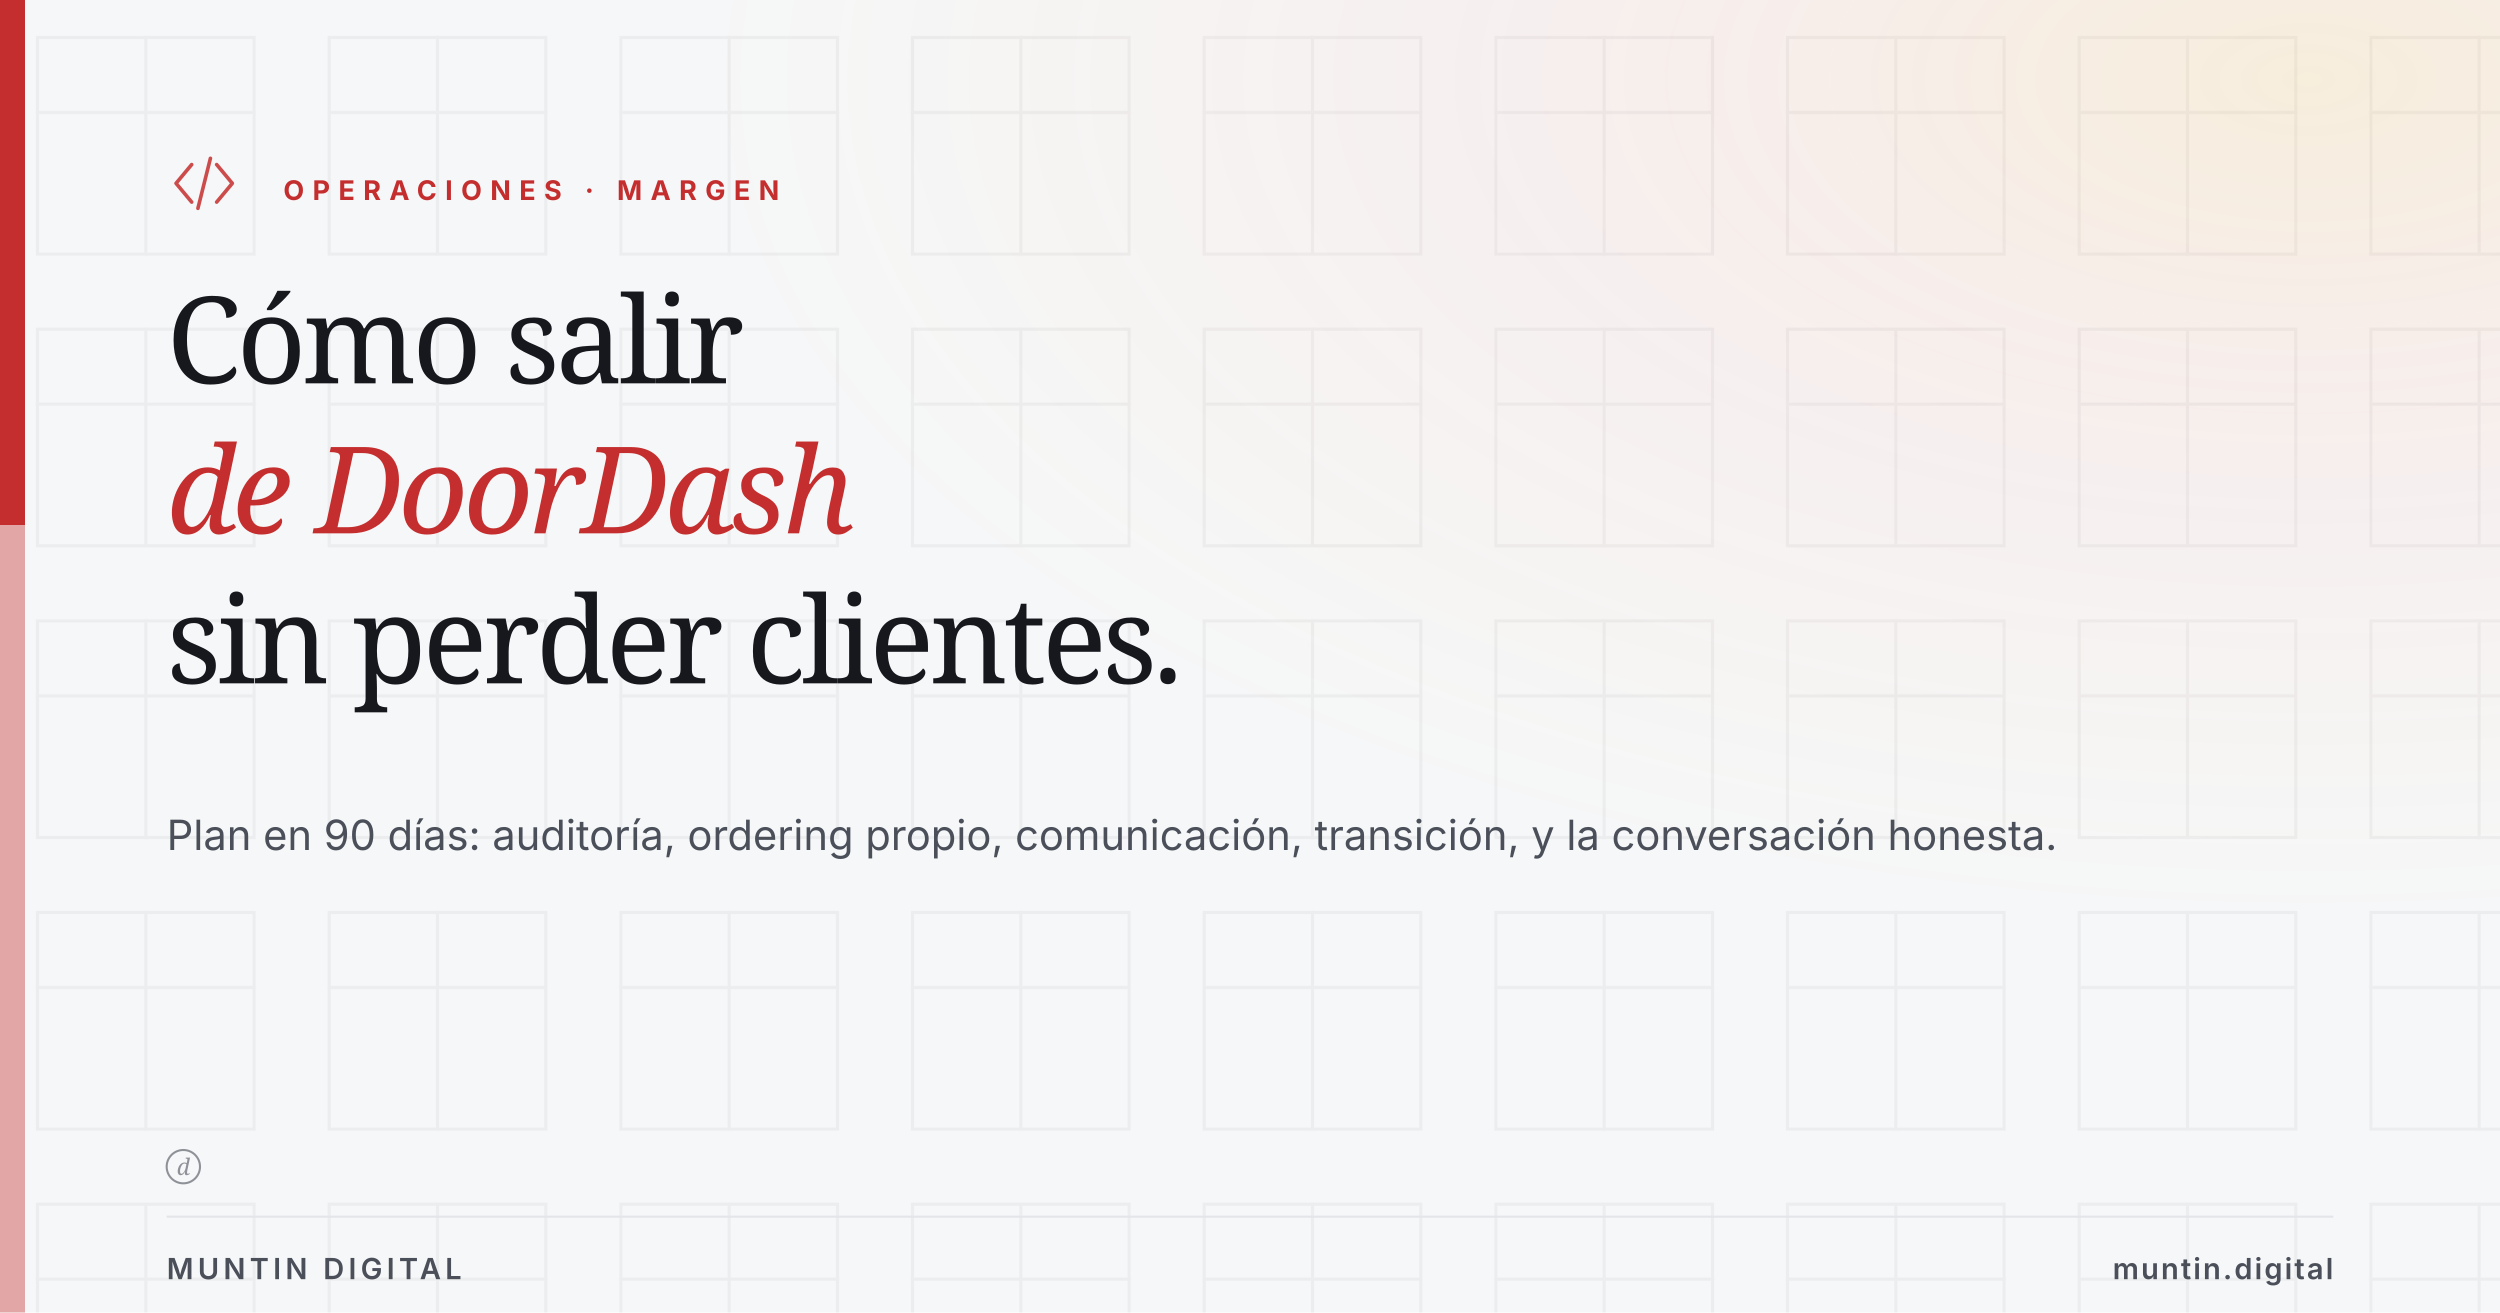
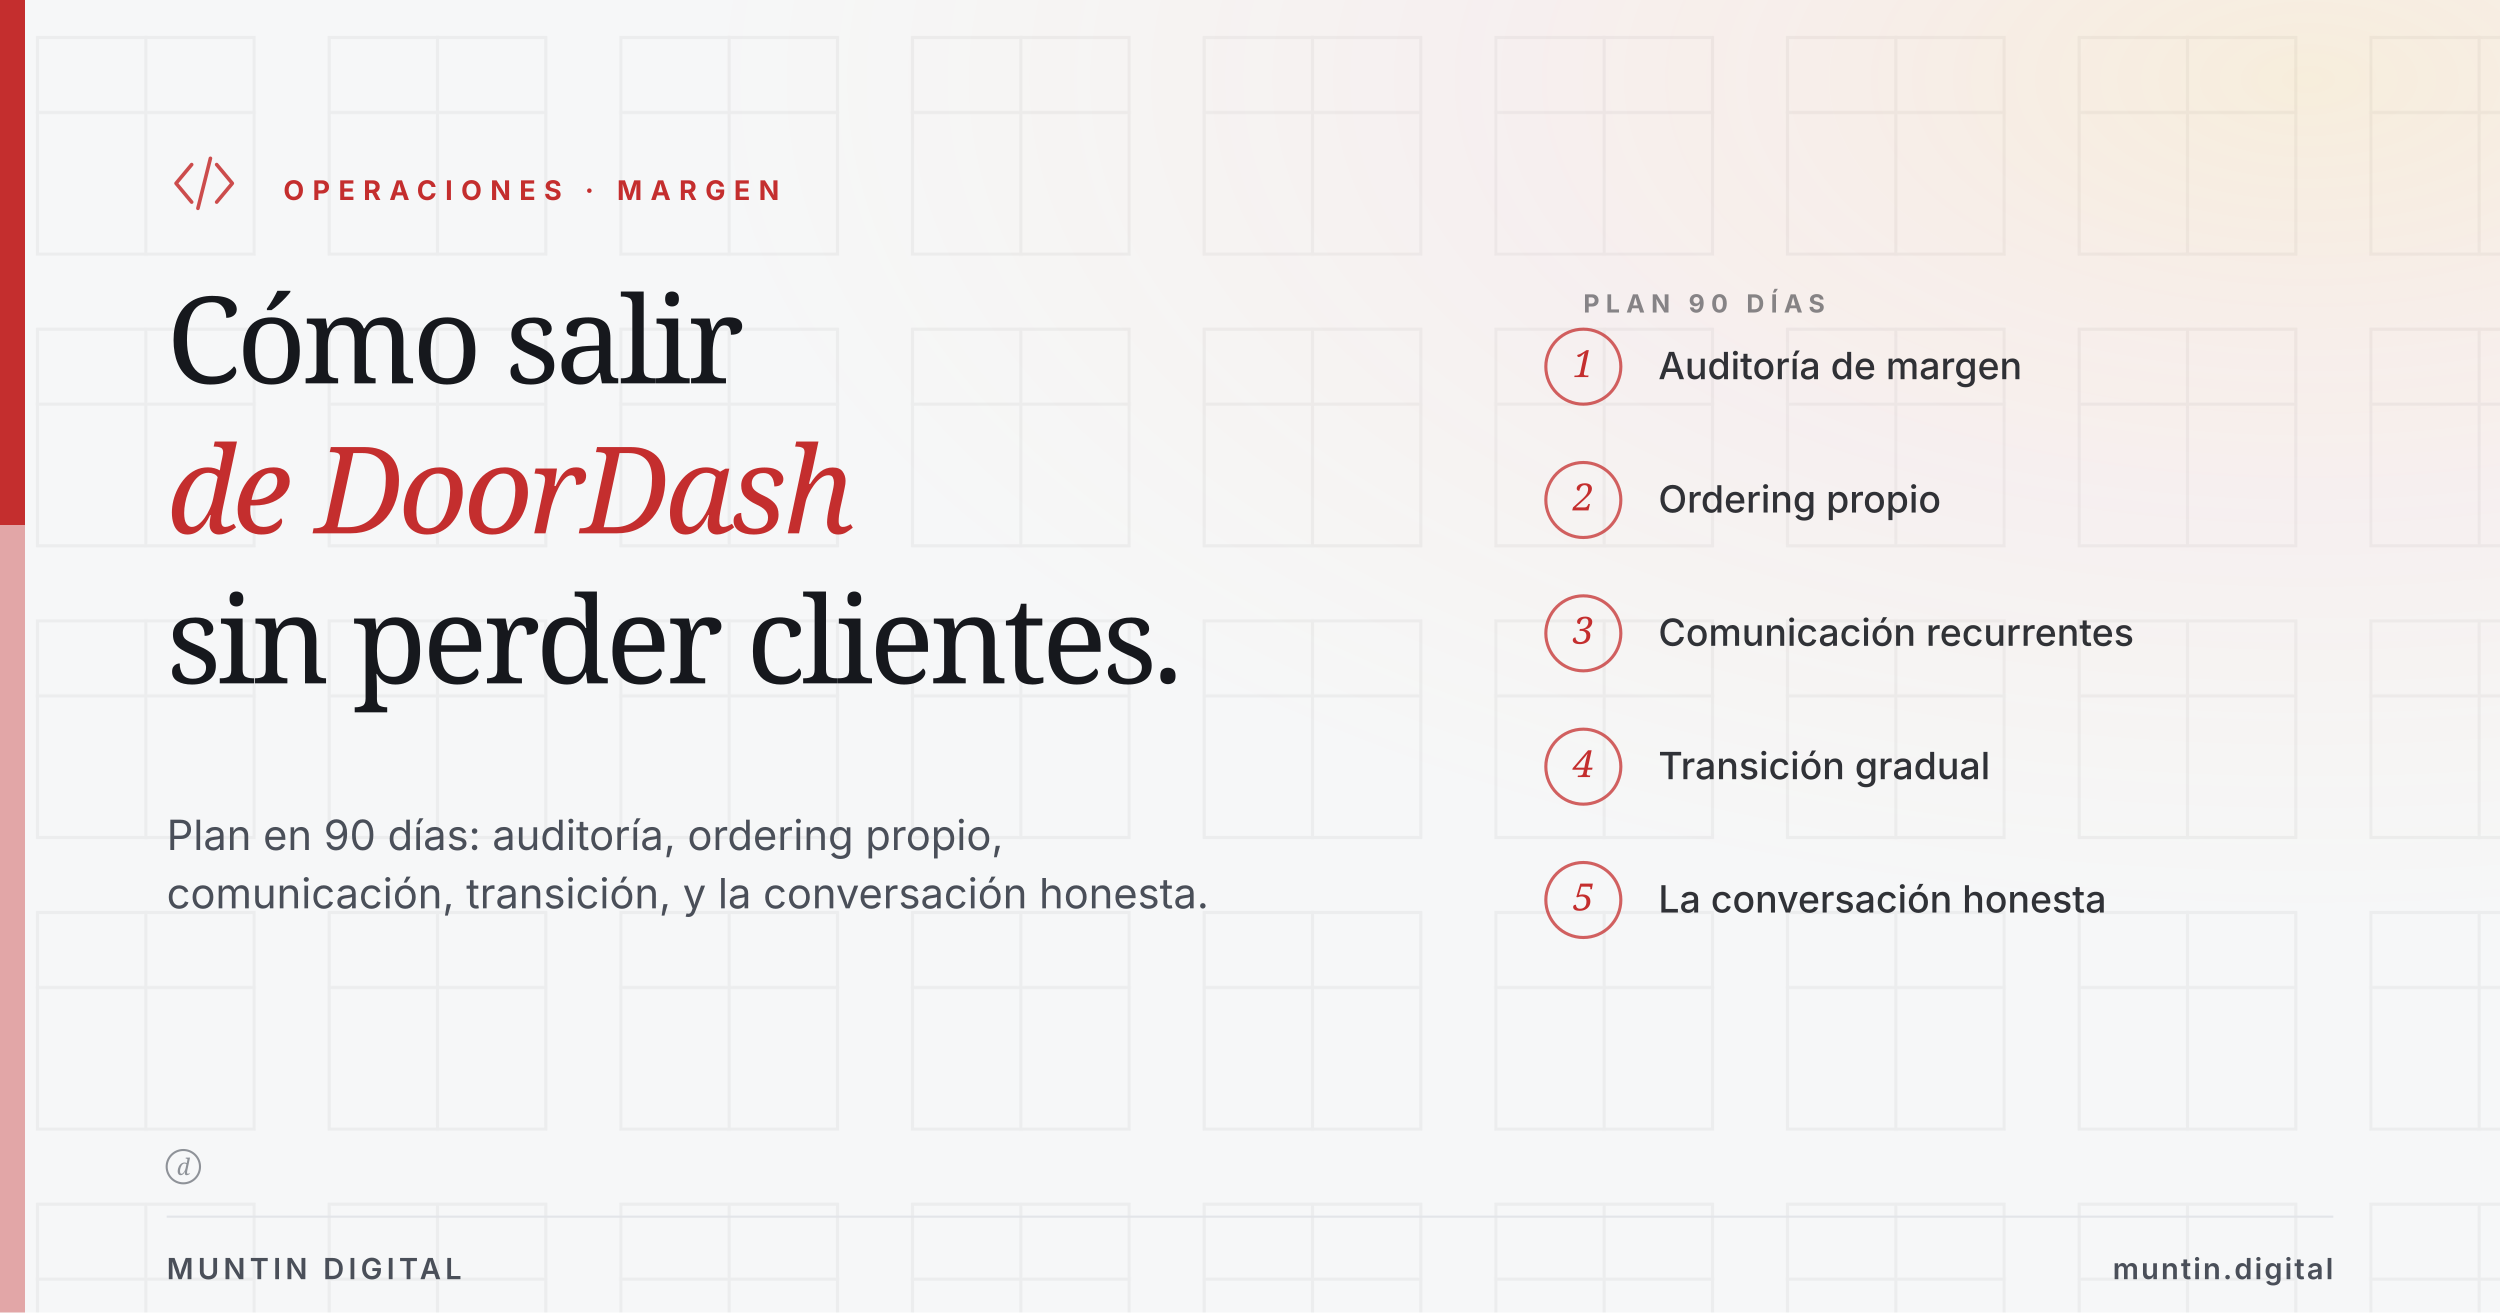
<svg xmlns="http://www.w3.org/2000/svg" viewBox="0 0 1200 630" width="1200" height="630">
  <rect width="1200" height="630" fill="#F6F7F8" />
  <defs>
    <pattern id="muntinField" x="0" y="0" width="140" height="140" patternUnits="userSpaceOnUse">
      <g transform="translate(18, 18)" fill="none" stroke="#16181D" stroke-width="1.5" stroke-linecap="square" stroke-linejoin="miter">
        <rect x="0" y="0" width="104" height="104" />
        <line x1="52" y1="0" x2="52" y2="104" />
        <line x1="0" y1="36" x2="104" y2="36" />
      </g>
    </pattern>
  </defs>
  <rect width="1200" height="630" fill="url(#muntinField)" opacity="0.045" />
  <defs>
    <radialGradient id="ghWarmSoft" cx="92%" cy="6%" r="64%">
      <stop offset="0%" stop-color="#FFB020" stop-opacity="0.13" />
      <stop offset="52%" stop-color="#FF6B5C" stop-opacity="0.05" />
      <stop offset="100%" stop-color="#FFB020" stop-opacity="0" />
    </radialGradient>
  </defs>
  <rect width="1200" height="630" fill="url(#ghWarmSoft)" />
  <rect x="0" y="0" width="12" height="252" fill="#C42E2E" />
  <rect x="0" y="252" width="12" height="378" fill="#C42E2E" opacity="0.4" />
  <g transform="translate(80, 70) scale(1.5)" fill="none" stroke="#C42E2E" stroke-width="1.167" stroke-linecap="round" stroke-linejoin="round" color="#C42E2E" opacity="0.85">
    <polyline points="8 6 3 12 8 18" />
    <polyline points="16 6 21 12 16 18" />
    <line x1="14" y1="4" x2="10" y2="20" />
  </g>
  <text x="136" y="96" font-family="Inter, Arial, sans-serif" font-size="13" font-weight="700" letter-spacing="4" fill="#C42E2E">OPERACIONES · MARGEN</text>
  <text x="80" y="184" font-family="Fraunces, Georgia, serif" font-size="58" font-weight="500" letter-spacing="-2" fill="#16181D">Cómo salir</text>
  <text x="80" y="256" font-family="Fraunces, Georgia, serif" font-style="italic" font-size="58" font-weight="400" letter-spacing="-2" fill="#C42E2E">de DoorDash</text>
  <text x="80" y="328" font-family="Fraunces, Georgia, serif" font-size="58" font-weight="500" letter-spacing="-2" fill="#16181D">sin perder clientes.</text>
  <text x="80" y="408" font-family="Inter, Arial, sans-serif" font-size="20" font-weight="400" fill="#4A4F59">
-     <tspan x="80" dy="0">Plan en 90 días: auditoría, ordering propio, comunicación, transición, y la conversación honesta.</tspan>
+     <tspan x="80" dy="0">Plan en 90 días: auditoría, ordering propio,</tspan>
+     <tspan x="80" dy="28">comunicación, transición, y la conversación honesta.</tspan>
  </text>
+   <text x="760" y="150" font-family="Inter, Arial, sans-serif" font-size="12" font-weight="700" letter-spacing="3" fill="#16181D" opacity="0.5">PLAN 90 DÍAS</text>
+   <circle cx="760" cy="176" r="18" fill="none" stroke="#C42E2E" stroke-width="1.5" opacity="0.75" />
+   <text x="760" y="181" text-anchor="middle" font-family="Fraunces, Georgia, serif" font-style="italic" font-size="18" font-weight="500" fill="#C42E2E">1</text>
+   <text x="796" y="182" font-family="Inter, Arial, sans-serif" font-size="18" font-weight="500" fill="#16181D" opacity="0.88">Auditoría de margen</text>
+   <circle cx="760" cy="240" r="18" fill="none" stroke="#C42E2E" stroke-width="1.5" opacity="0.75" />
+   <text x="760" y="245" text-anchor="middle" font-family="Fraunces, Georgia, serif" font-style="italic" font-size="18" font-weight="500" fill="#C42E2E">2</text>
+   <text x="796" y="246" font-family="Inter, Arial, sans-serif" font-size="18" font-weight="500" fill="#16181D" opacity="0.88">Ordering propio</text>
+   <circle cx="760" cy="304" r="18" fill="none" stroke="#C42E2E" stroke-width="1.5" opacity="0.75" />
+   <text x="760" y="309" text-anchor="middle" font-family="Fraunces, Georgia, serif" font-style="italic" font-size="18" font-weight="500" fill="#C42E2E">3</text>
+   <text x="796" y="310" font-family="Inter, Arial, sans-serif" font-size="18" font-weight="500" fill="#16181D" opacity="0.88">Comunicación recurrentes</text>
+   <circle cx="760" cy="368" r="18" fill="none" stroke="#C42E2E" stroke-width="1.5" opacity="0.75" />
+   <text x="760" y="373" text-anchor="middle" font-family="Fraunces, Georgia, serif" font-style="italic" font-size="18" font-weight="500" fill="#C42E2E">4</text>
+   <text x="796" y="374" font-family="Inter, Arial, sans-serif" font-size="18" font-weight="500" fill="#16181D" opacity="0.88">Transición gradual</text>
+   <circle cx="760" cy="432" r="18" fill="none" stroke="#C42E2E" stroke-width="1.5" opacity="0.75" />
+   <text x="760" y="437" text-anchor="middle" font-family="Fraunces, Georgia, serif" font-style="italic" font-size="18" font-weight="500" fill="#C42E2E">5</text>
+   <text x="796" y="438" font-family="Inter, Arial, sans-serif" font-size="18" font-weight="500" fill="#16181D" opacity="0.88">La conversación honesta</text>
  <g transform="translate(80, 552)" fill="#4A4F59" opacity="0.6">
    <circle cx="8" cy="8" r="8" fill="none" stroke="#4A4F59" stroke-width="1" />
    <text x="8" y="12" text-anchor="middle" font-family="Fraunces, Georgia, serif" font-style="italic" font-size="11" font-weight="500" fill="#4A4F59">d</text>
  </g>
  <line x1="80" y1="584" x2="1120" y2="584" stroke="#E3E5E9" stroke-width="1" />
  <text x="80" y="614" font-family="Inter, Arial, sans-serif" font-size="14" font-weight="600" letter-spacing="2" fill="#4A4F59">MUNTIN DIGITAL</text>
  <text x="1120" y="614" text-anchor="end" font-family="Inter, Arial, sans-serif" font-size="14" font-weight="600" letter-spacing="1" fill="#4A4F59">muntin.digital</text>
</svg>
